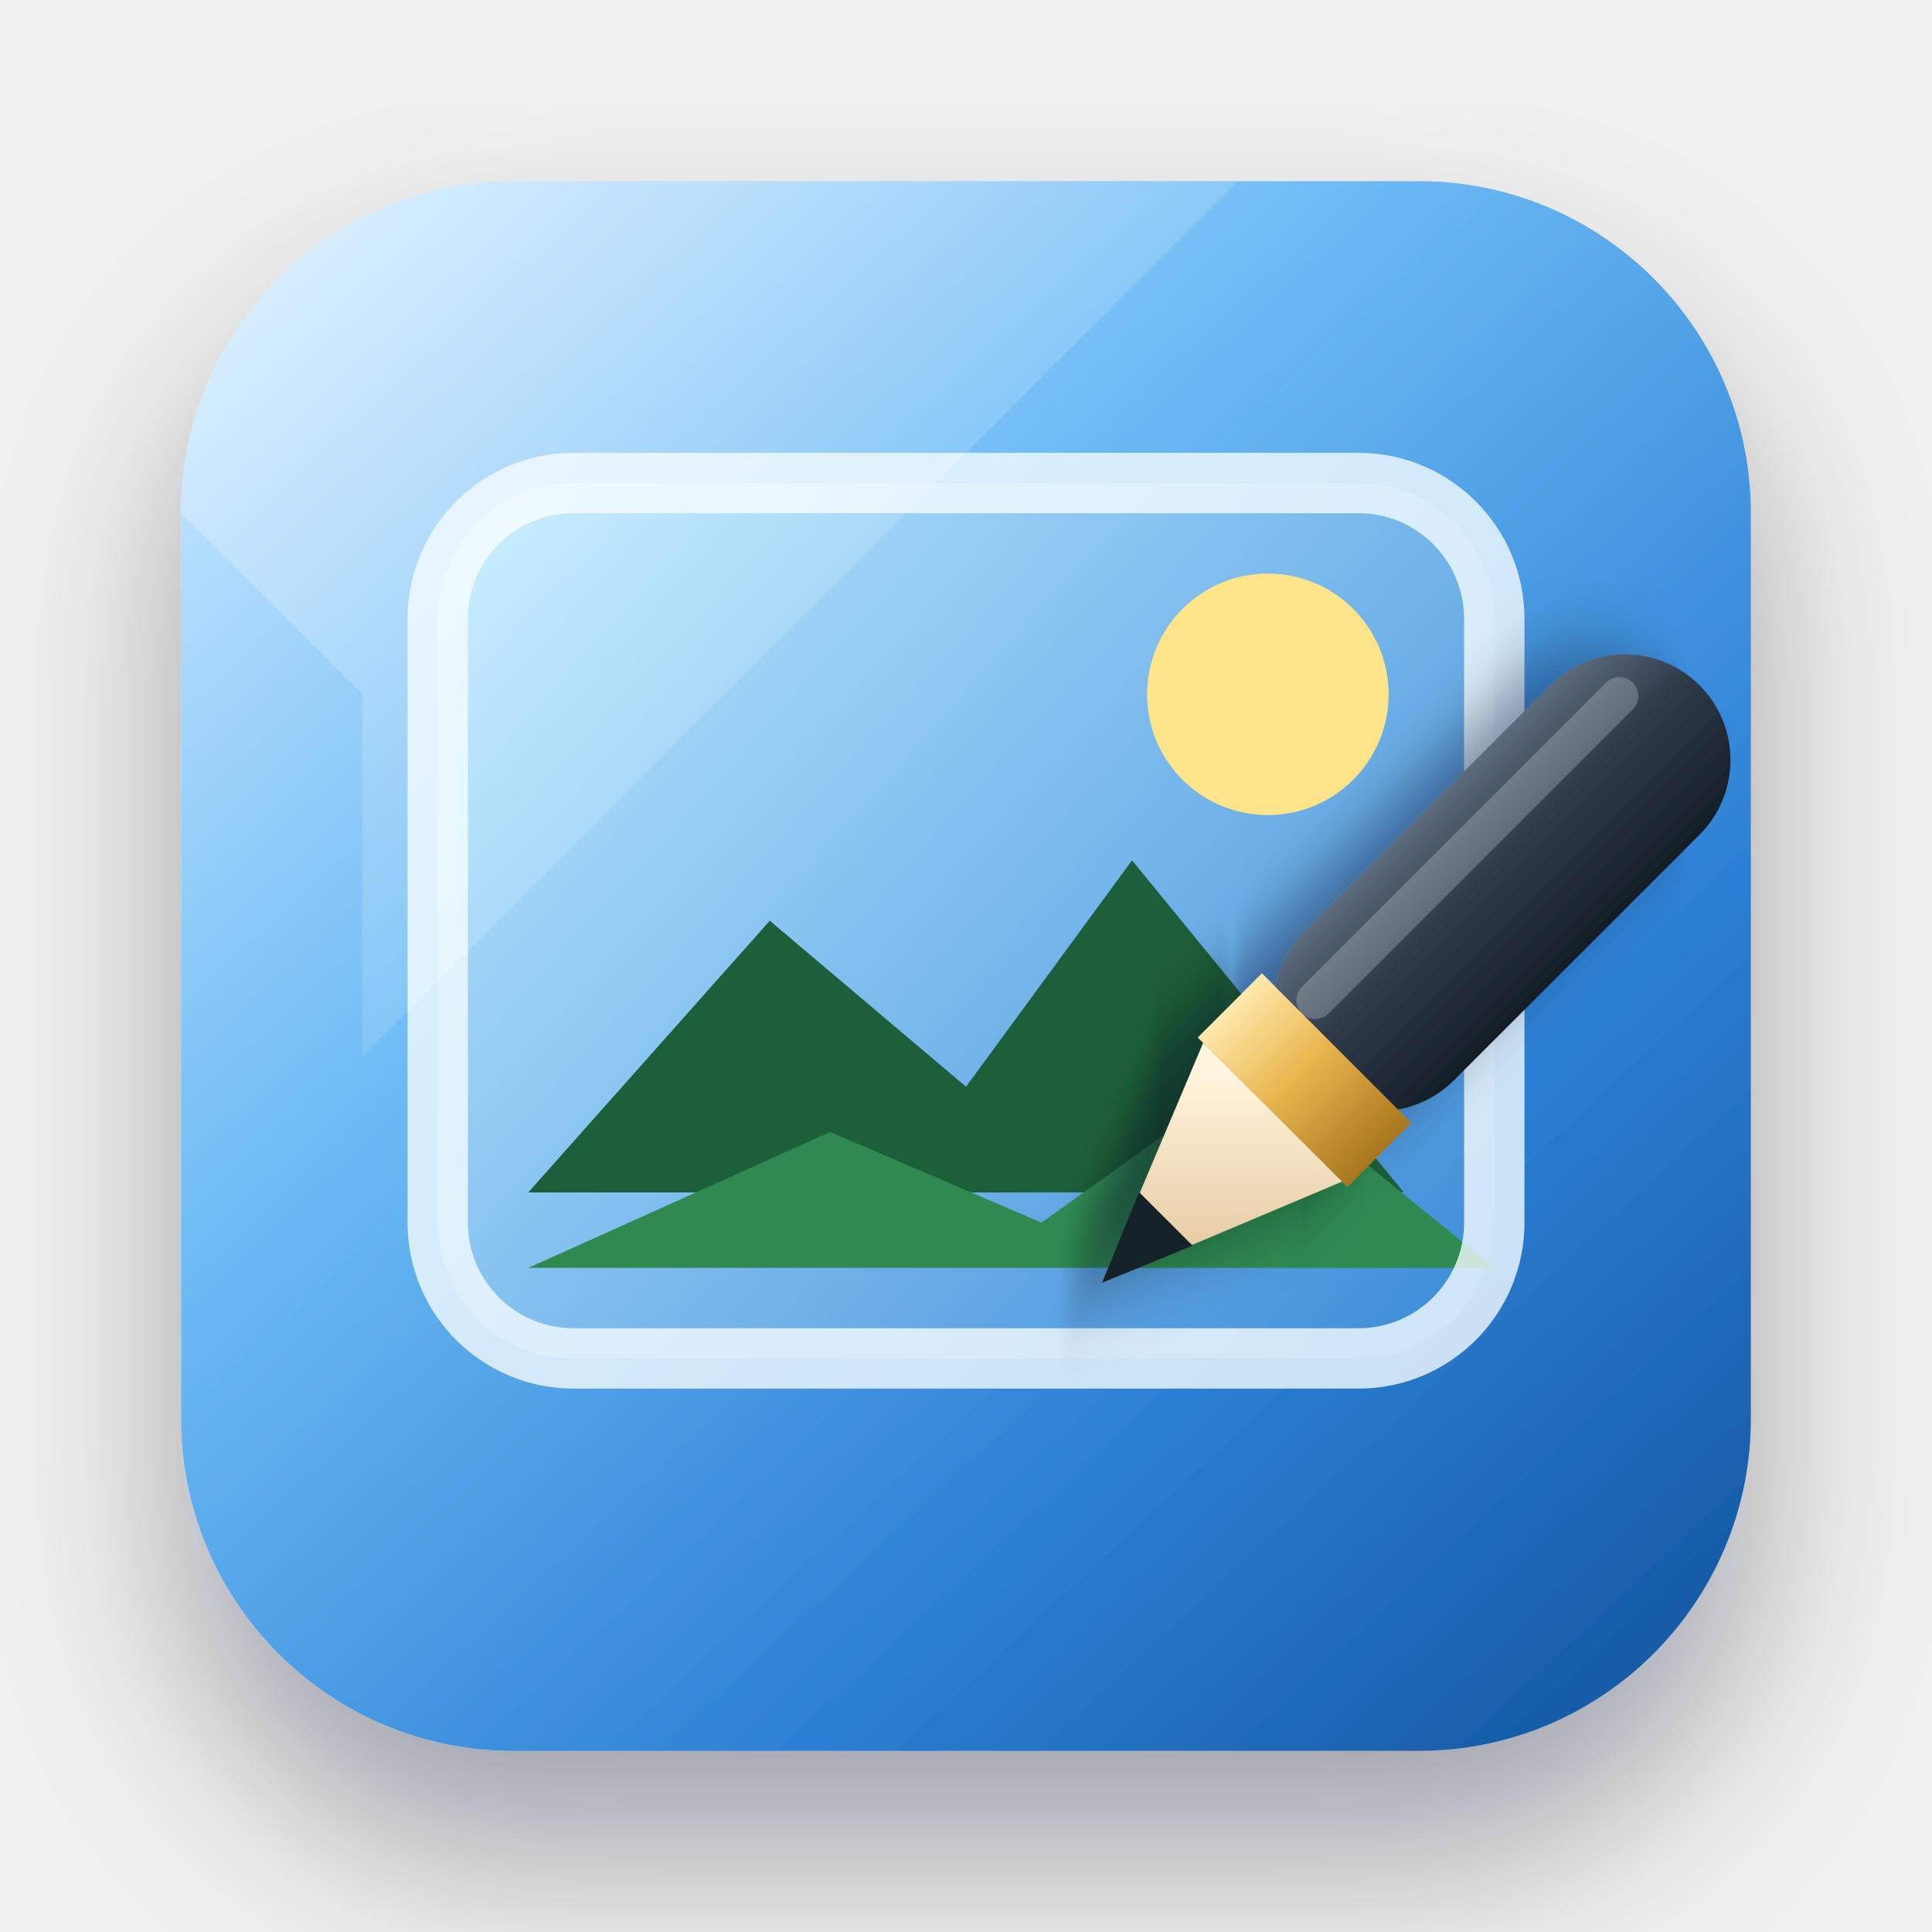
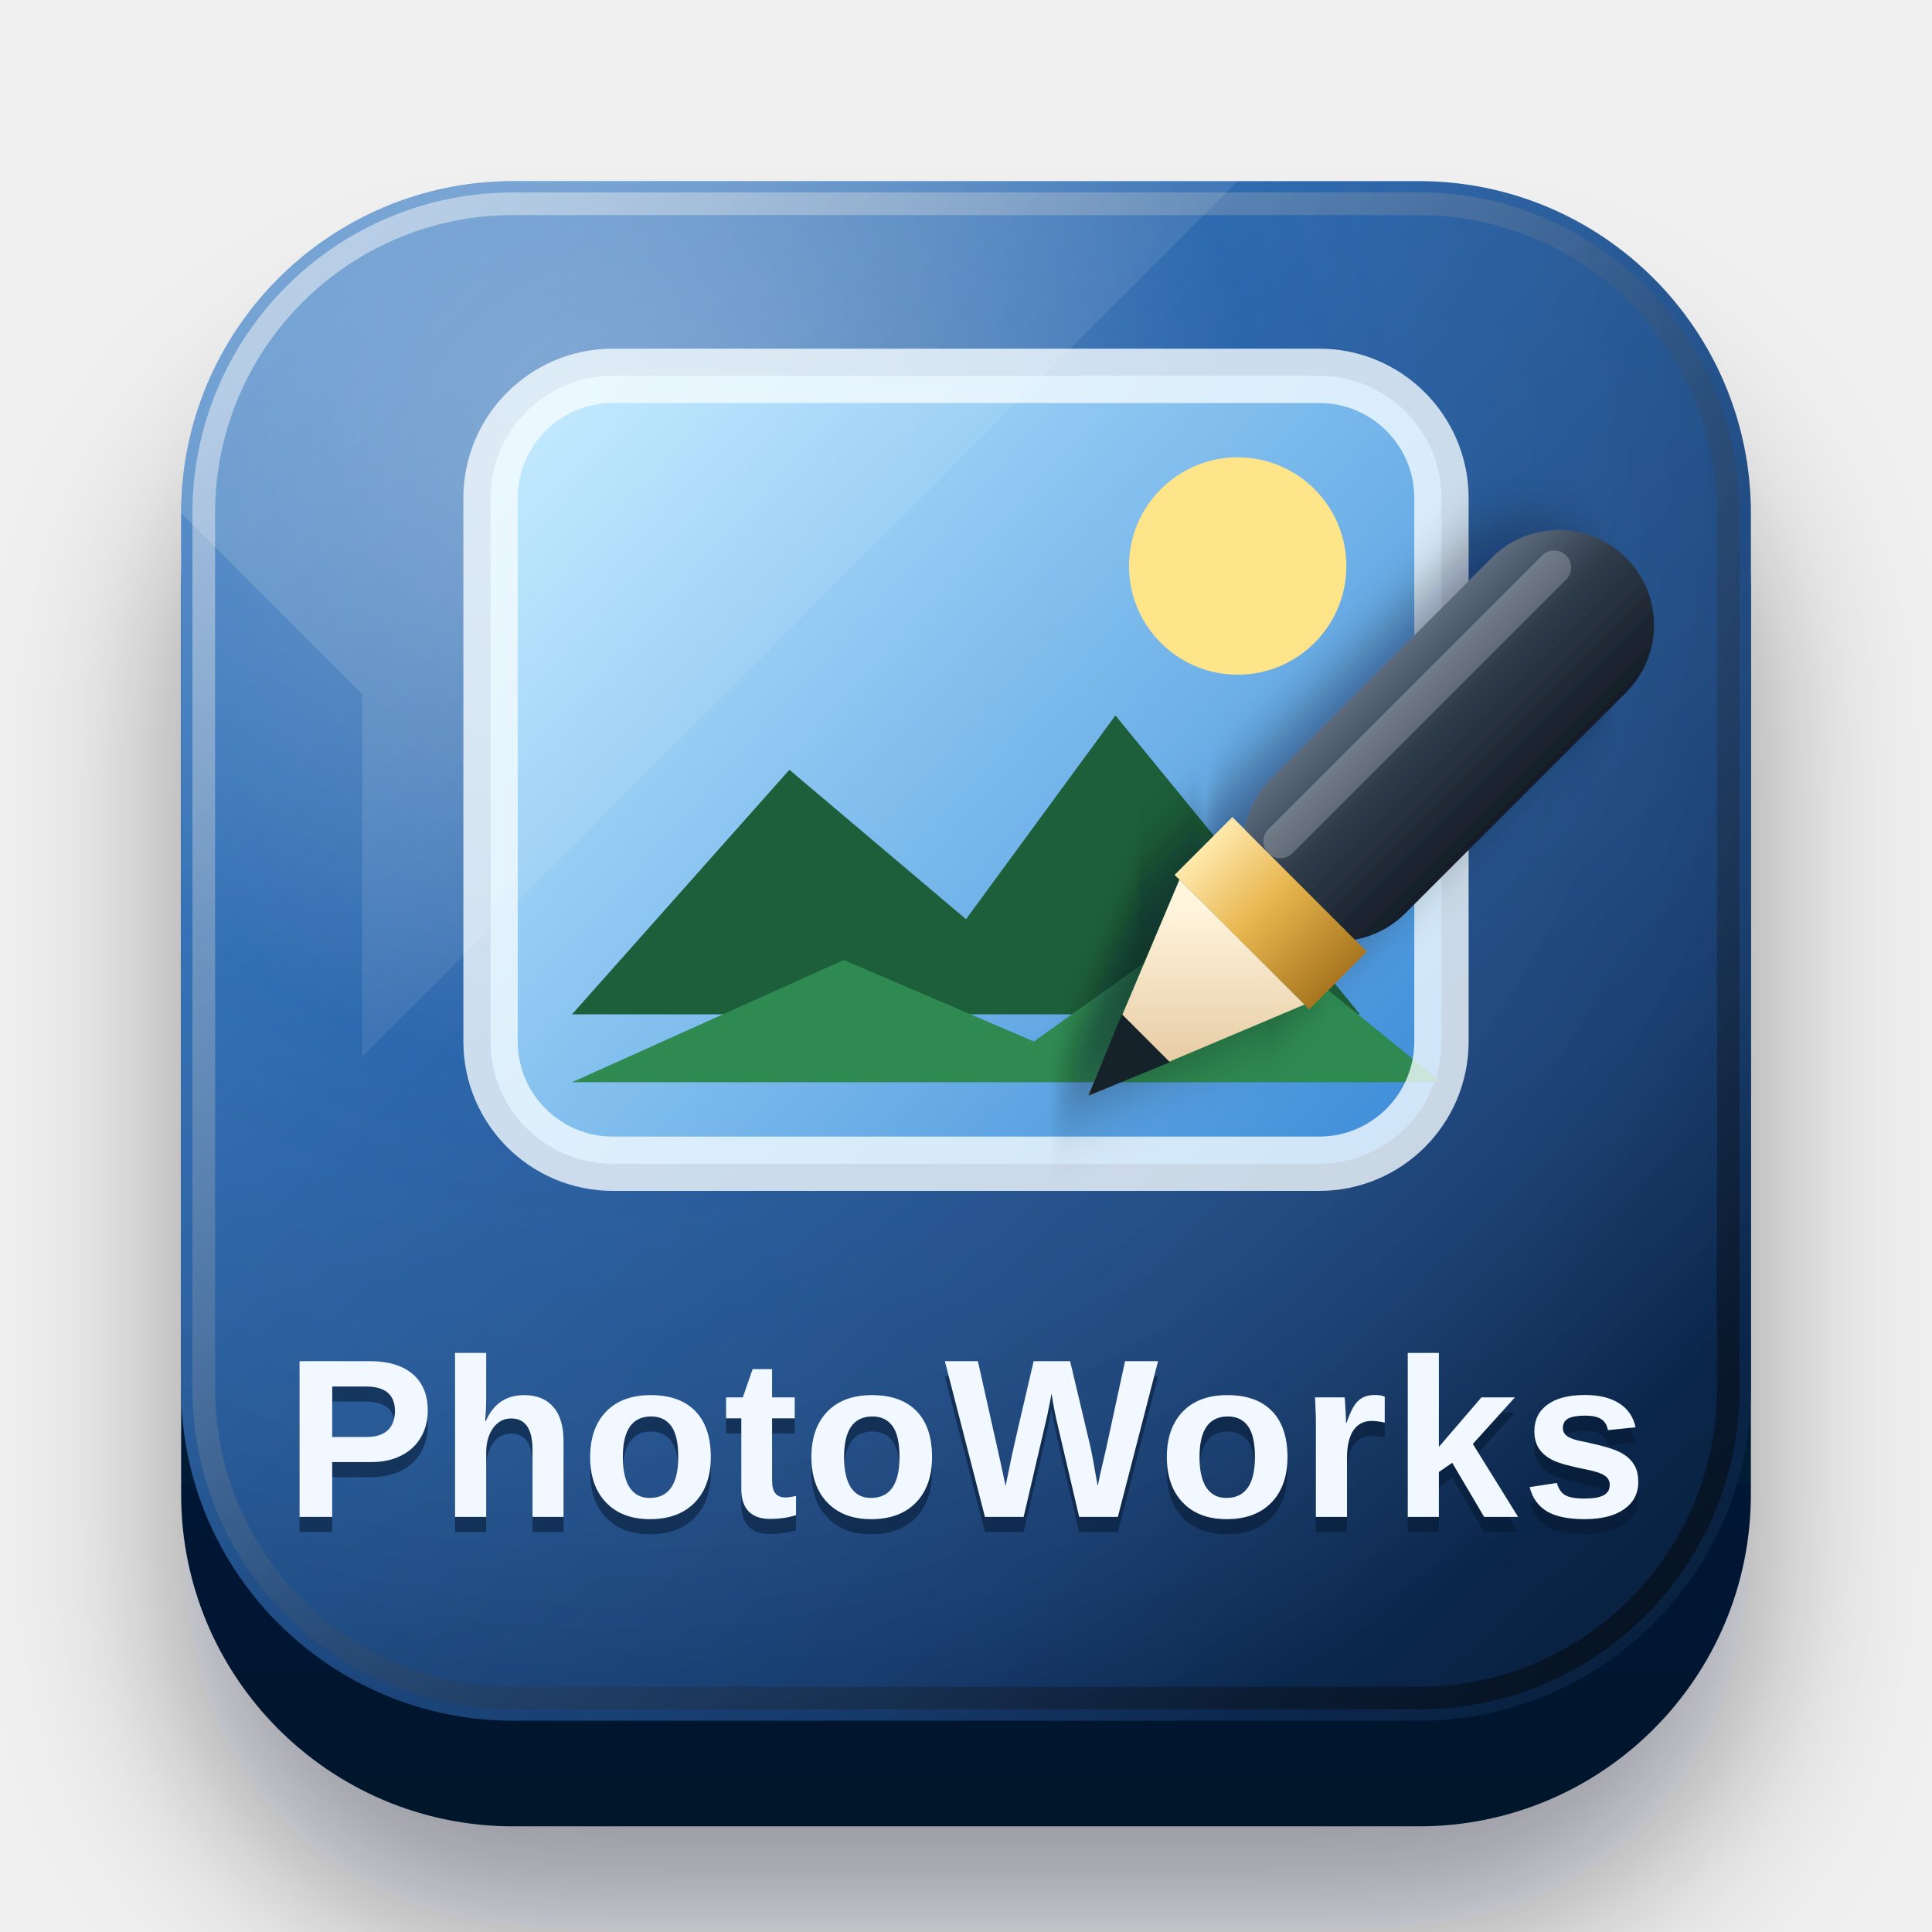
<svg xmlns="http://www.w3.org/2000/svg" width="256" height="256" viewBox="0 0 256 256">
  <defs>
    <linearGradient id="plate" x1="34" y1="28" x2="222" y2="230" gradientUnits="userSpaceOnUse">
-       <stop stop-color="#cfeaff" />
-       <stop offset="0.34" stop-color="#6fbcf5" />
-       <stop offset="0.72" stop-color="#2b7fd4" />
-       <stop offset="1" stop-color="#14559f" />
+       <stop stop-color="#3b7ec4" />
+       <stop offset="0.34" stop-color="#1f5ea8" />
+       <stop offset="0.72" stop-color="#123f7c" />
+       <stop offset="1" stop-color="#0a2649" />
    </linearGradient>
    <linearGradient id="sky" x1="64" y1="70" x2="192" y2="186" gradientUnits="userSpaceOnUse">
      <stop stop-color="#b9e7ff" />
      <stop offset="1" stop-color="#3a8ad8" />
    </linearGradient>
    <linearGradient id="barrel" x1="-14" y1="0" x2="14" y2="0" gradientUnits="userSpaceOnUse">
      <stop stop-color="#5c6b7d" />
      <stop offset="0.42" stop-color="#2f3b4a" />
      <stop offset="1" stop-color="#161e28" />
    </linearGradient>
    <linearGradient id="ferrule" x1="-14" y1="0" x2="14" y2="0" gradientUnits="userSpaceOnUse">
      <stop stop-color="#ffe9ad" />
      <stop offset="0.45" stop-color="#e8b64e" />
      <stop offset="1" stop-color="#a8761f" />
    </linearGradient>
    <linearGradient id="nib" x1="-13" y1="-26" x2="13" y2="0" gradientUnits="userSpaceOnUse">
      <stop stop-color="#fff4dc" />
      <stop offset="1" stop-color="#d8b483" />
    </linearGradient>
    <linearGradient id="gloss" x1="46" y1="38" x2="150" y2="150" gradientUnits="userSpaceOnUse">
-       <stop stop-color="#ffffff" stop-opacity="0.26" />
+       <stop stop-color="#ffffff" stop-opacity="0.16" />
      <stop offset="1" stop-color="#ffffff" stop-opacity="0" />
    </linearGradient>
    <filter id="shadow" x="-20%" y="-20%" width="140%" height="140%">
-       <feDropShadow dx="0" dy="14" stdDeviation="12" flood-color="#061016" flood-opacity="0.32" />
+       <feDropShadow dx="0" dy="14" stdDeviation="12" flood-color="#061016" flood-opacity="0.38" />
    </filter>
+     <linearGradient id="side" x1="0" y1="0" x2="0" y2="1">
+       <stop stop-color="#0b2d57" />
+       <stop offset="1" stop-color="#03142b" />
+     </linearGradient>
+     <radialGradient id="sheen" cx="0.28" cy="0.18" r="0.9">
+       <stop stop-color="#ffffff" stop-opacity="0.34" />
+       <stop offset="0.45" stop-color="#ffffff" stop-opacity="0.06" />
+       <stop offset="1" stop-color="#000000" stop-opacity="0.22" />
+     </radialGradient>
+     <linearGradient id="bevelLight" x1="0" y1="0" x2="1" y2="1">
+       <stop stop-color="#ffffff" stop-opacity="0.55" />
+       <stop offset="0.5" stop-color="#ffffff" stop-opacity="0.08" />
+       <stop offset="1" stop-color="#ffffff" stop-opacity="0" />
+     </linearGradient>
+     <linearGradient id="bevelDark" x1="0" y1="0" x2="1" y2="1">
+       <stop stop-color="#000000" stop-opacity="0" />
+       <stop offset="0.5" stop-color="#000000" stop-opacity="0.12" />
+       <stop offset="1" stop-color="#000000" stop-opacity="0.5" />
+     </linearGradient>
    <filter id="penShadow" x="-40%" y="-40%" width="180%" height="180%">
      <feDropShadow dx="-3" dy="5" stdDeviation="4" flood-color="#04121f" flood-opacity="0.42" />
    </filter>
  </defs>
-   <rect x="24" y="24" width="208" height="208" rx="44" fill="url(#plate)" filter="url(#shadow)" />
-   <rect x="58" y="64" width="140" height="116" rx="18" fill="url(#sky)" />
-   <circle cx="168" cy="92" r="16" fill="#ffe58a" />
-   <path d="M70 158l32-36 26 22 22-30 36 44H70z" fill="#1d5f3a" />
-   <path d="M70 168l40-18 28 12 28-20 32 26H70z" fill="#2f8a52" />
-   <rect x="58" y="64" width="140" height="116" rx="18" fill="none" stroke="#f4fbff" stroke-width="8" opacity="0.8" />
-   <g transform="translate(146 170) rotate(45)" filter="url(#penShadow)">
-     <rect x="-14" y="-112" width="28" height="74" rx="14" fill="url(#barrel)" />
-     <rect x="-14" y="-44" width="28" height="12" fill="url(#ferrule)" />
-     <path d="M-13-32h26L0 0z" fill="url(#nib)" />
-     <path d="M-5-12h10L0 0z" fill="#16202b" />
-     <rect x="-9" y="-106" width="5" height="62" rx="2.5" fill="#ffffff" opacity="0.22" />
+   <rect x="24" y="34" width="208" height="208" rx="44" fill="url(#side)" filter="url(#shadow)" />
+   <rect x="24" y="24" width="208" height="204" rx="44" fill="url(#plate)" />
+   <rect x="24" y="24" width="208" height="204" rx="44" fill="url(#sheen)" />
+   <rect x="27" y="27" width="202" height="198" rx="41" fill="none" stroke="url(#bevelLight)" stroke-width="3" />
+   <rect x="27" y="27" width="202" height="198" rx="41" fill="none" stroke="url(#bevelDark)" stroke-width="3" />
+   <g transform="translate(128 102) scale(0.9) translate(-128 -122)">
+     <rect x="58" y="64" width="140" height="116" rx="18" fill="url(#sky)" />
+     <circle cx="168" cy="92" r="16" fill="#ffe58a" />
+     <path d="M70 158l32-36 26 22 22-30 36 44H70z" fill="#1d5f3a" />
+     <path d="M70 168l40-18 28 12 28-20 32 26H70z" fill="#2f8a52" />
+     <rect x="58" y="64" width="140" height="116" rx="18" fill="none" stroke="#f4fbff" stroke-width="8" opacity="0.8" />
+     <g transform="translate(146 170) rotate(45)" filter="url(#penShadow)">
+       <rect x="-14" y="-112" width="28" height="74" rx="14" fill="url(#barrel)" />
+       <rect x="-14" y="-44" width="28" height="12" fill="url(#ferrule)" />
+       <path d="M-13-32h26L0 0z" fill="url(#nib)" />
+       <path d="M-5-12h10L0 0z" fill="#16202b" />
+       <rect x="-9" y="-106" width="5" height="62" rx="2.5" fill="#ffffff" opacity="0.22" />
+     </g>
  </g>
+   <text x="128" y="203" text-anchor="middle" font-family="'Segoe UI', 'Helvetica Neue', Arial, sans-serif" font-size="30" font-weight="700" letter-spacing="0.5" fill="#06182f" opacity="0.55">PhotoWorks</text>
+   <text x="128" y="201" text-anchor="middle" font-family="'Segoe UI', 'Helvetica Neue', Arial, sans-serif" font-size="30" font-weight="700" letter-spacing="0.5" fill="#f2f8ff">PhotoWorks</text>
  <path d="M24 68a44 44 0 0 1 44-44h96L48 140V92z" fill="url(#gloss)" />
</svg>
